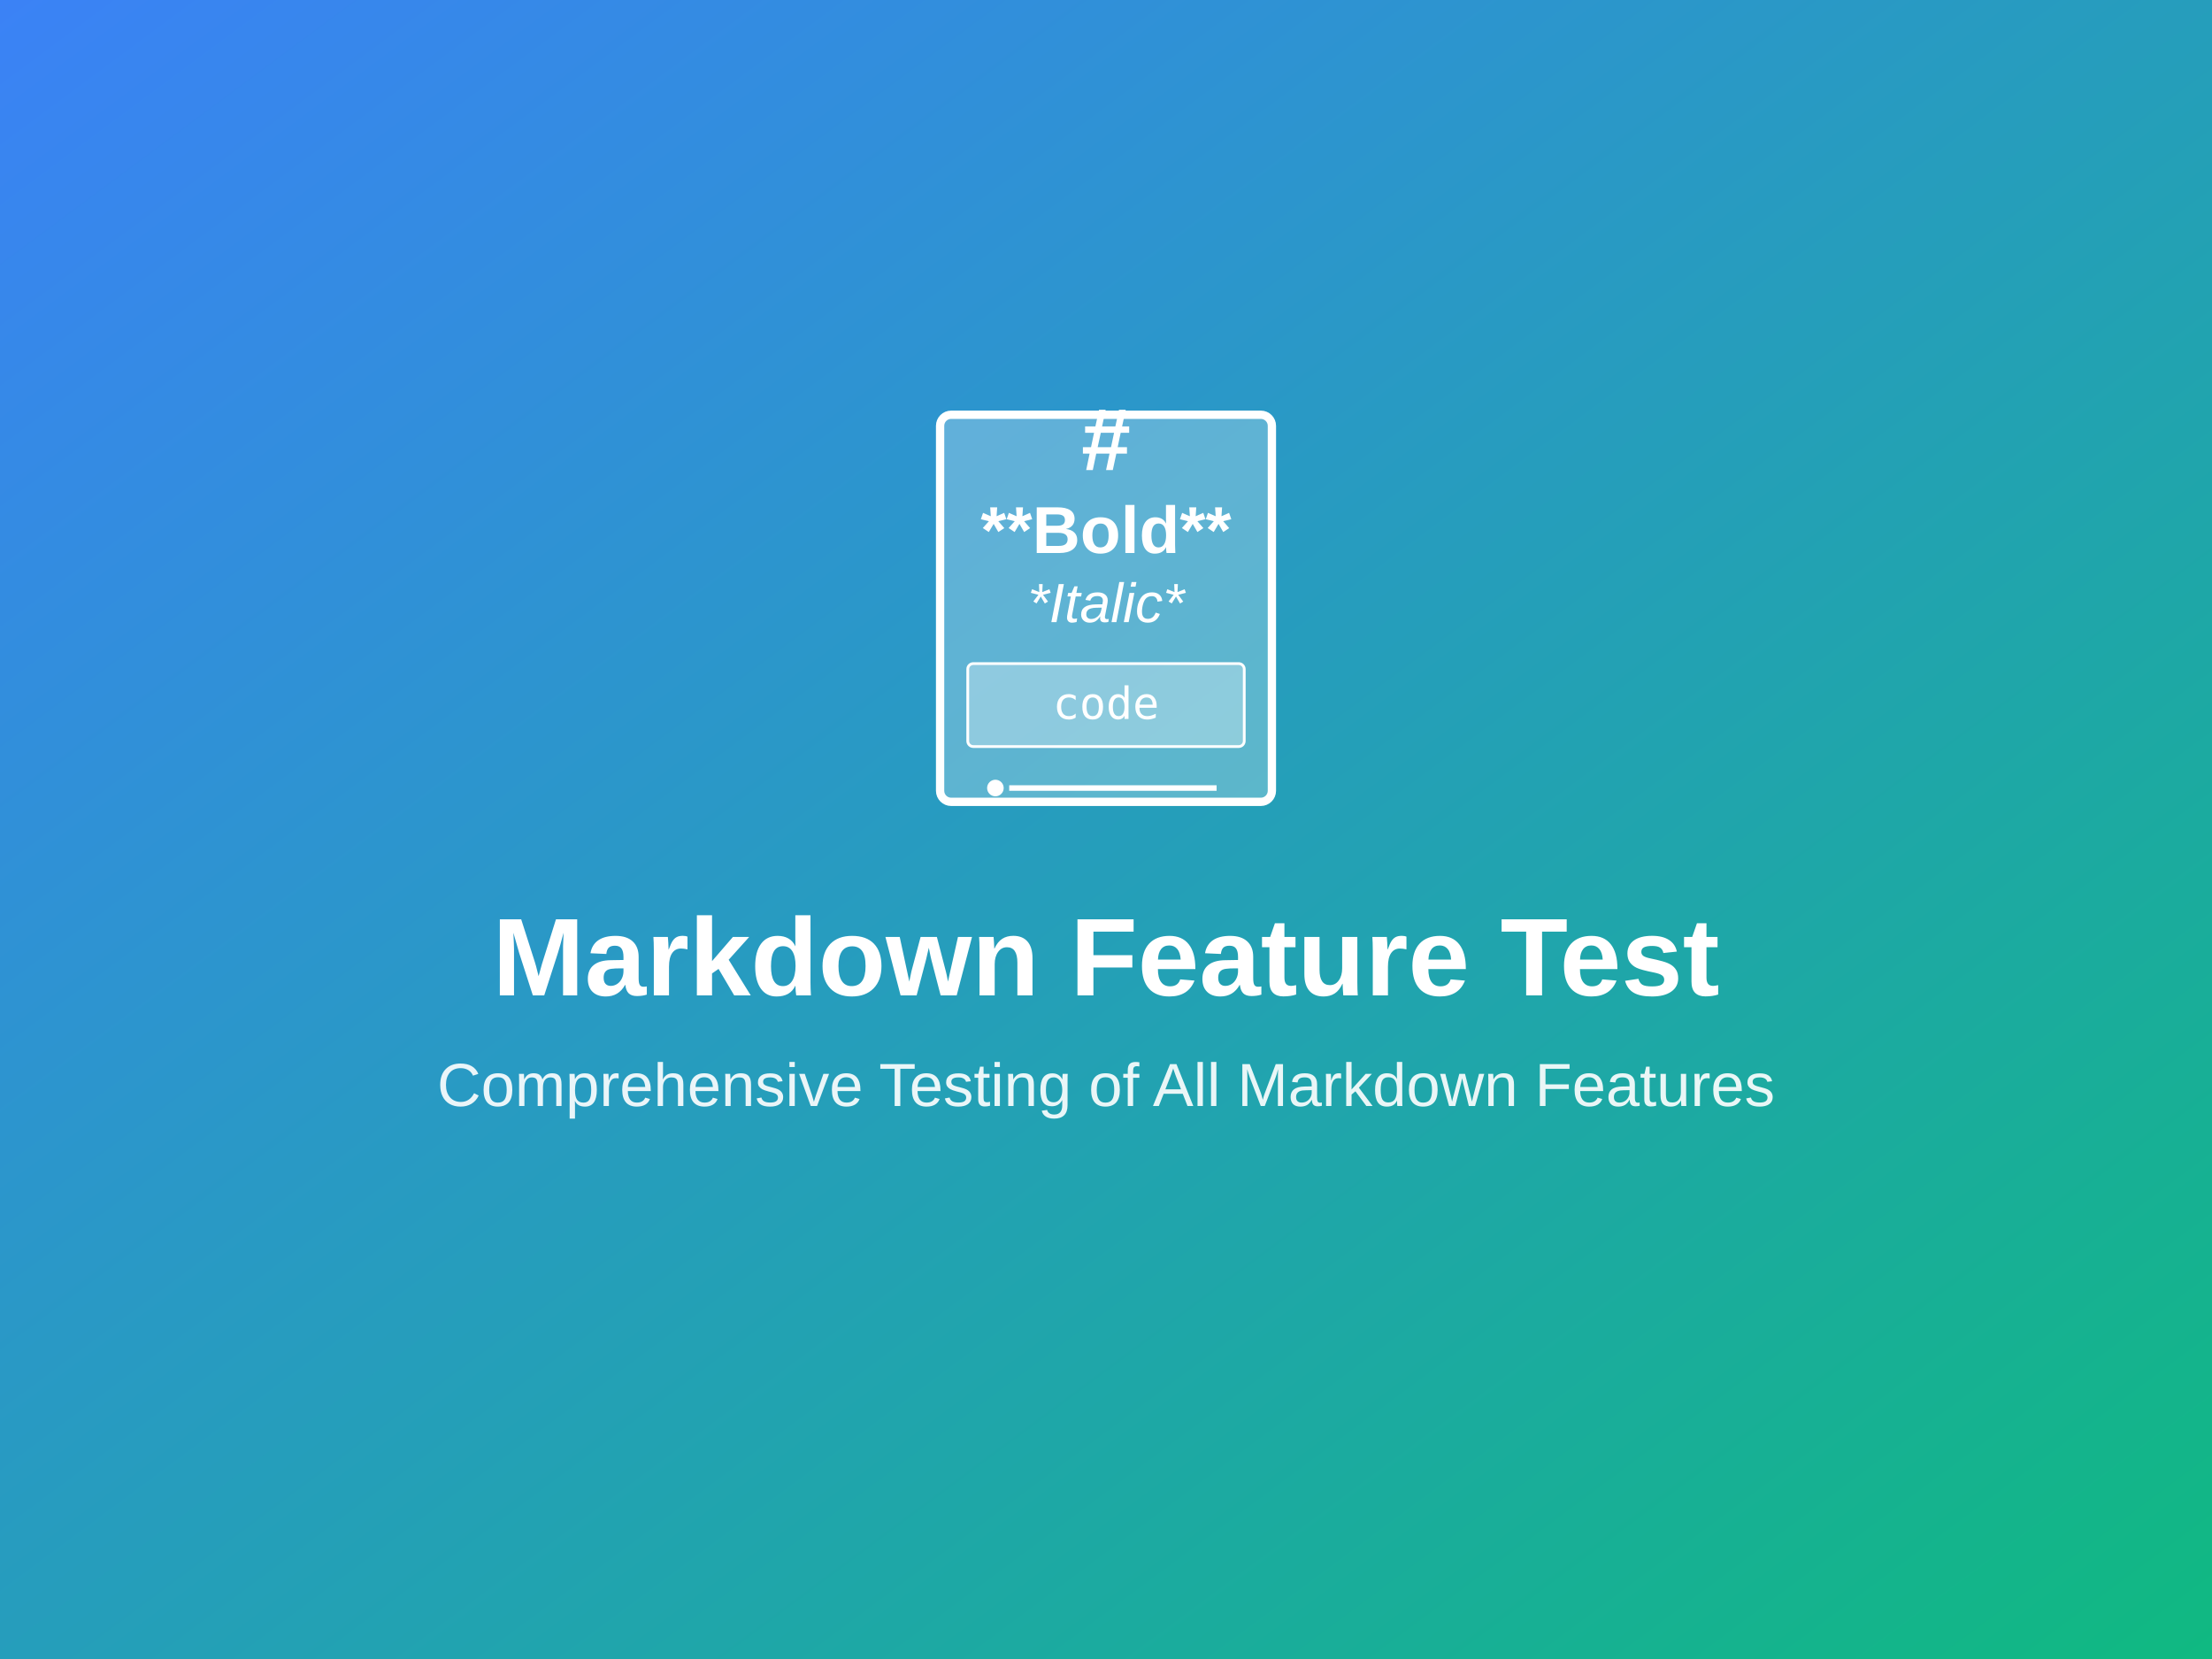
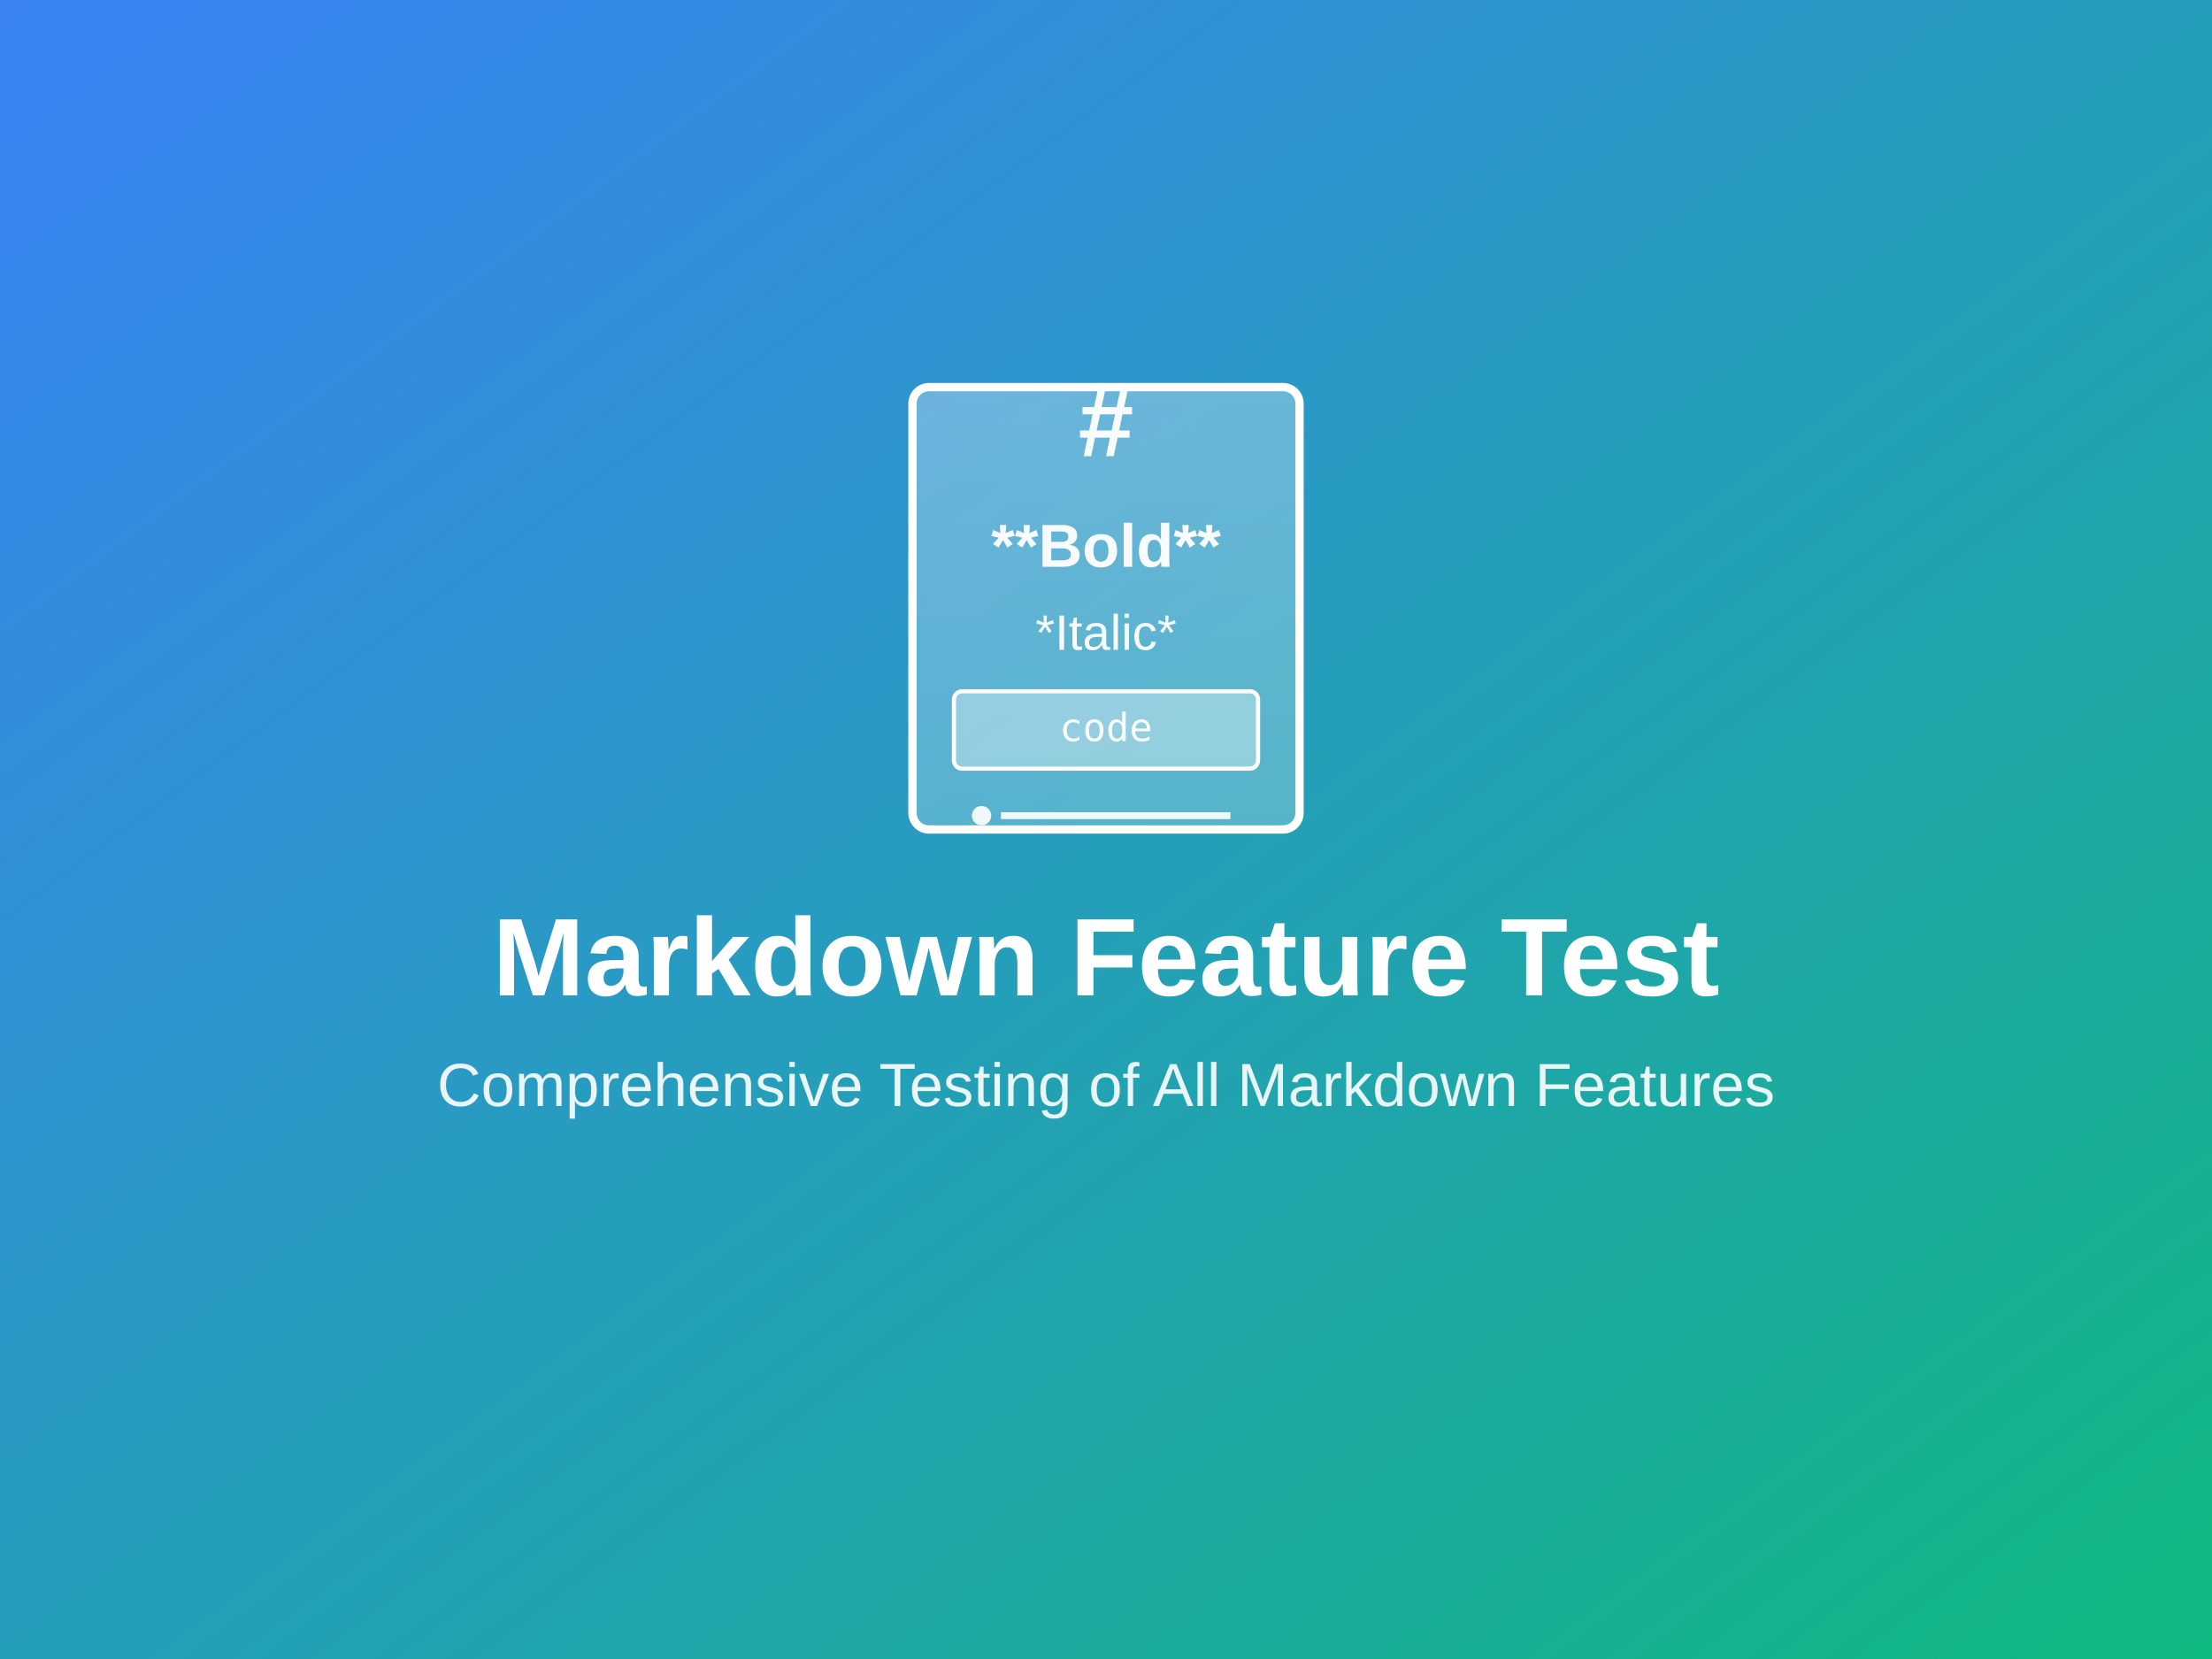
<svg xmlns="http://www.w3.org/2000/svg" viewBox="0 0 800 600">
  <defs>
    <linearGradient id="markdownGrad" x1="0%" y1="0%" x2="100%" y2="100%">
      <stop offset="0%" style="stop-color:#3B82F6;stop-opacity:1" />
      <stop offset="100%" style="stop-color:#10B981;stop-opacity:1" />
    </linearGradient>
+     <linearGradient id="glassGradient" x1="0%" y1="0%" x2="0%" y2="100%">
+       <stop offset="0%" style="stop-color:rgba(255,255,255,0.4);stop-opacity:1" />
+       <stop offset="100%" style="stop-color:rgba(255,255,255,0.1);stop-opacity:1" />
+     </linearGradient>
  </defs>
  <rect width="800" height="600" fill="url(#markdownGrad)" />
  <g transform="translate(400, 200)">
-     <rect x="-60" y="-50" width="120" height="140" rx="4" fill="rgba(255,255,255,0.25)" stroke="white" stroke-width="3" />
-     <text x="0" y="-30" font-family="Arial, sans-serif" font-size="32" font-weight="bold" fill="white" text-anchor="middle">#</text>
-     <text x="0" y="0" font-family="Arial, sans-serif" font-size="24" font-weight="bold" fill="white" text-anchor="middle">**Bold**</text>
-     <text x="0" y="25" font-family="Arial, sans-serif" font-size="20" font-style="italic" fill="white" text-anchor="middle">*Italic*</text>
-     <rect x="-50" y="40" width="100" height="30" rx="2" fill="rgba(255,255,255,0.3)" stroke="white" stroke-width="1" />
-     <text x="0" y="60" font-family="Monaco, monospace" font-size="16" fill="white" text-anchor="middle">code</text>
-     <circle cx="-40" cy="85" r="3" fill="white" />
-     <line x1="-35" y1="85" x2="40" y2="85" stroke="white" stroke-width="2" />
+     <rect x="-70" y="-60" width="140" height="160" rx="6" fill="rgba(255,255,255,0.2)" stroke="white" stroke-width="3" />
+     <rect x="-70" y="-60" width="140" height="160" rx="6" fill="url(#glassGradient)" opacity="0.3" />
+     <text x="0" y="-35" font-family="Arial, sans-serif" font-size="36" font-weight="bold" fill="white" text-anchor="middle" opacity="0.95">#</text>
+     <text x="0" y="5" font-family="Arial, sans-serif" font-size="22" font-weight="bold" fill="white" text-anchor="middle" opacity="0.95">**Bold**</text>
+     <text x="0" y="35" font-family="Arial, sans-serif" font-size="18" fill="white" text-anchor="middle" opacity="0.95">*Italic*</text>
+     <rect x="-55" y="50" width="110" height="28" rx="3" fill="rgba(255,255,255,0.35)" stroke="white" stroke-width="1.5" />
+     <text x="0" y="68" font-family="Monaco, monospace" font-size="14" fill="white" text-anchor="middle" opacity="0.95">code</text>
+     <circle cx="-45" cy="95" r="3.5" fill="white" opacity="0.9" />
+     <line x1="-38" y1="95" x2="45" y2="95" stroke="white" stroke-width="2.5" opacity="0.9" />
  </g>
  <text x="400" y="360" font-family="Arial, sans-serif" font-size="40" font-weight="bold" fill="white" text-anchor="middle">Markdown Feature Test</text>
  <text x="400" y="400" font-family="Arial, sans-serif" font-size="22" fill="rgba(255,255,255,0.9)" text-anchor="middle">Comprehensive Testing of All Markdown Features</text>
</svg>
